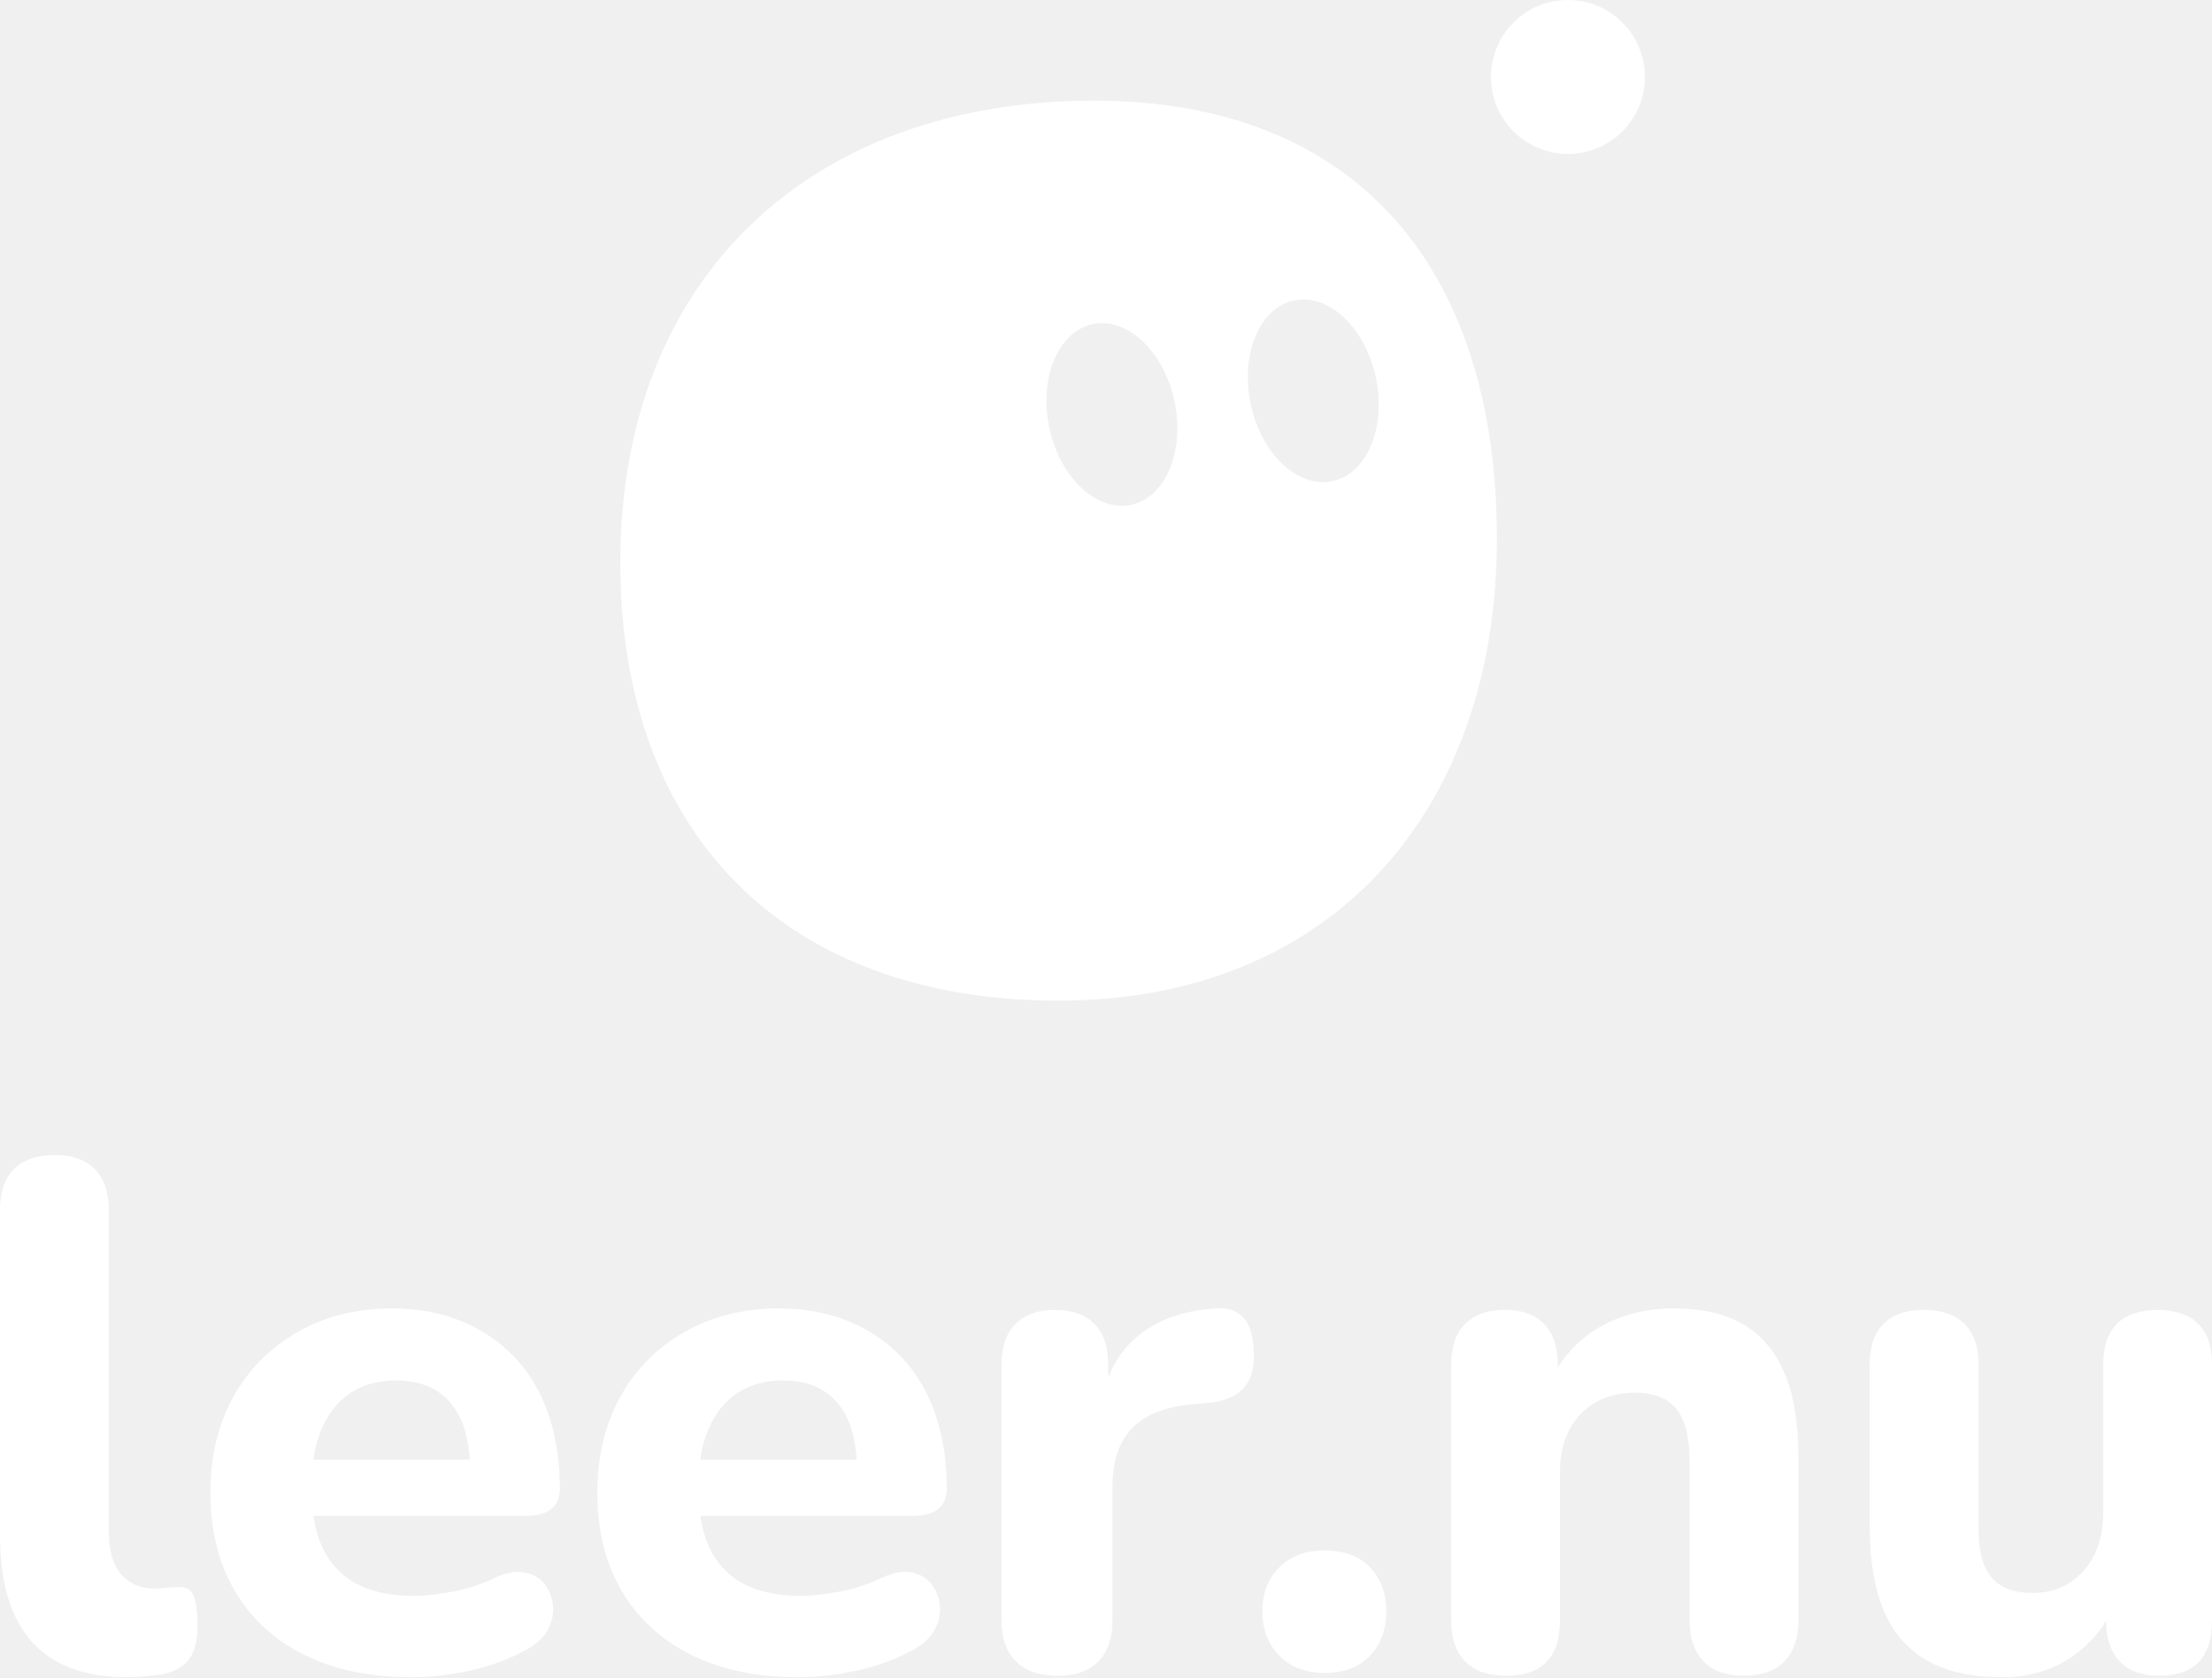
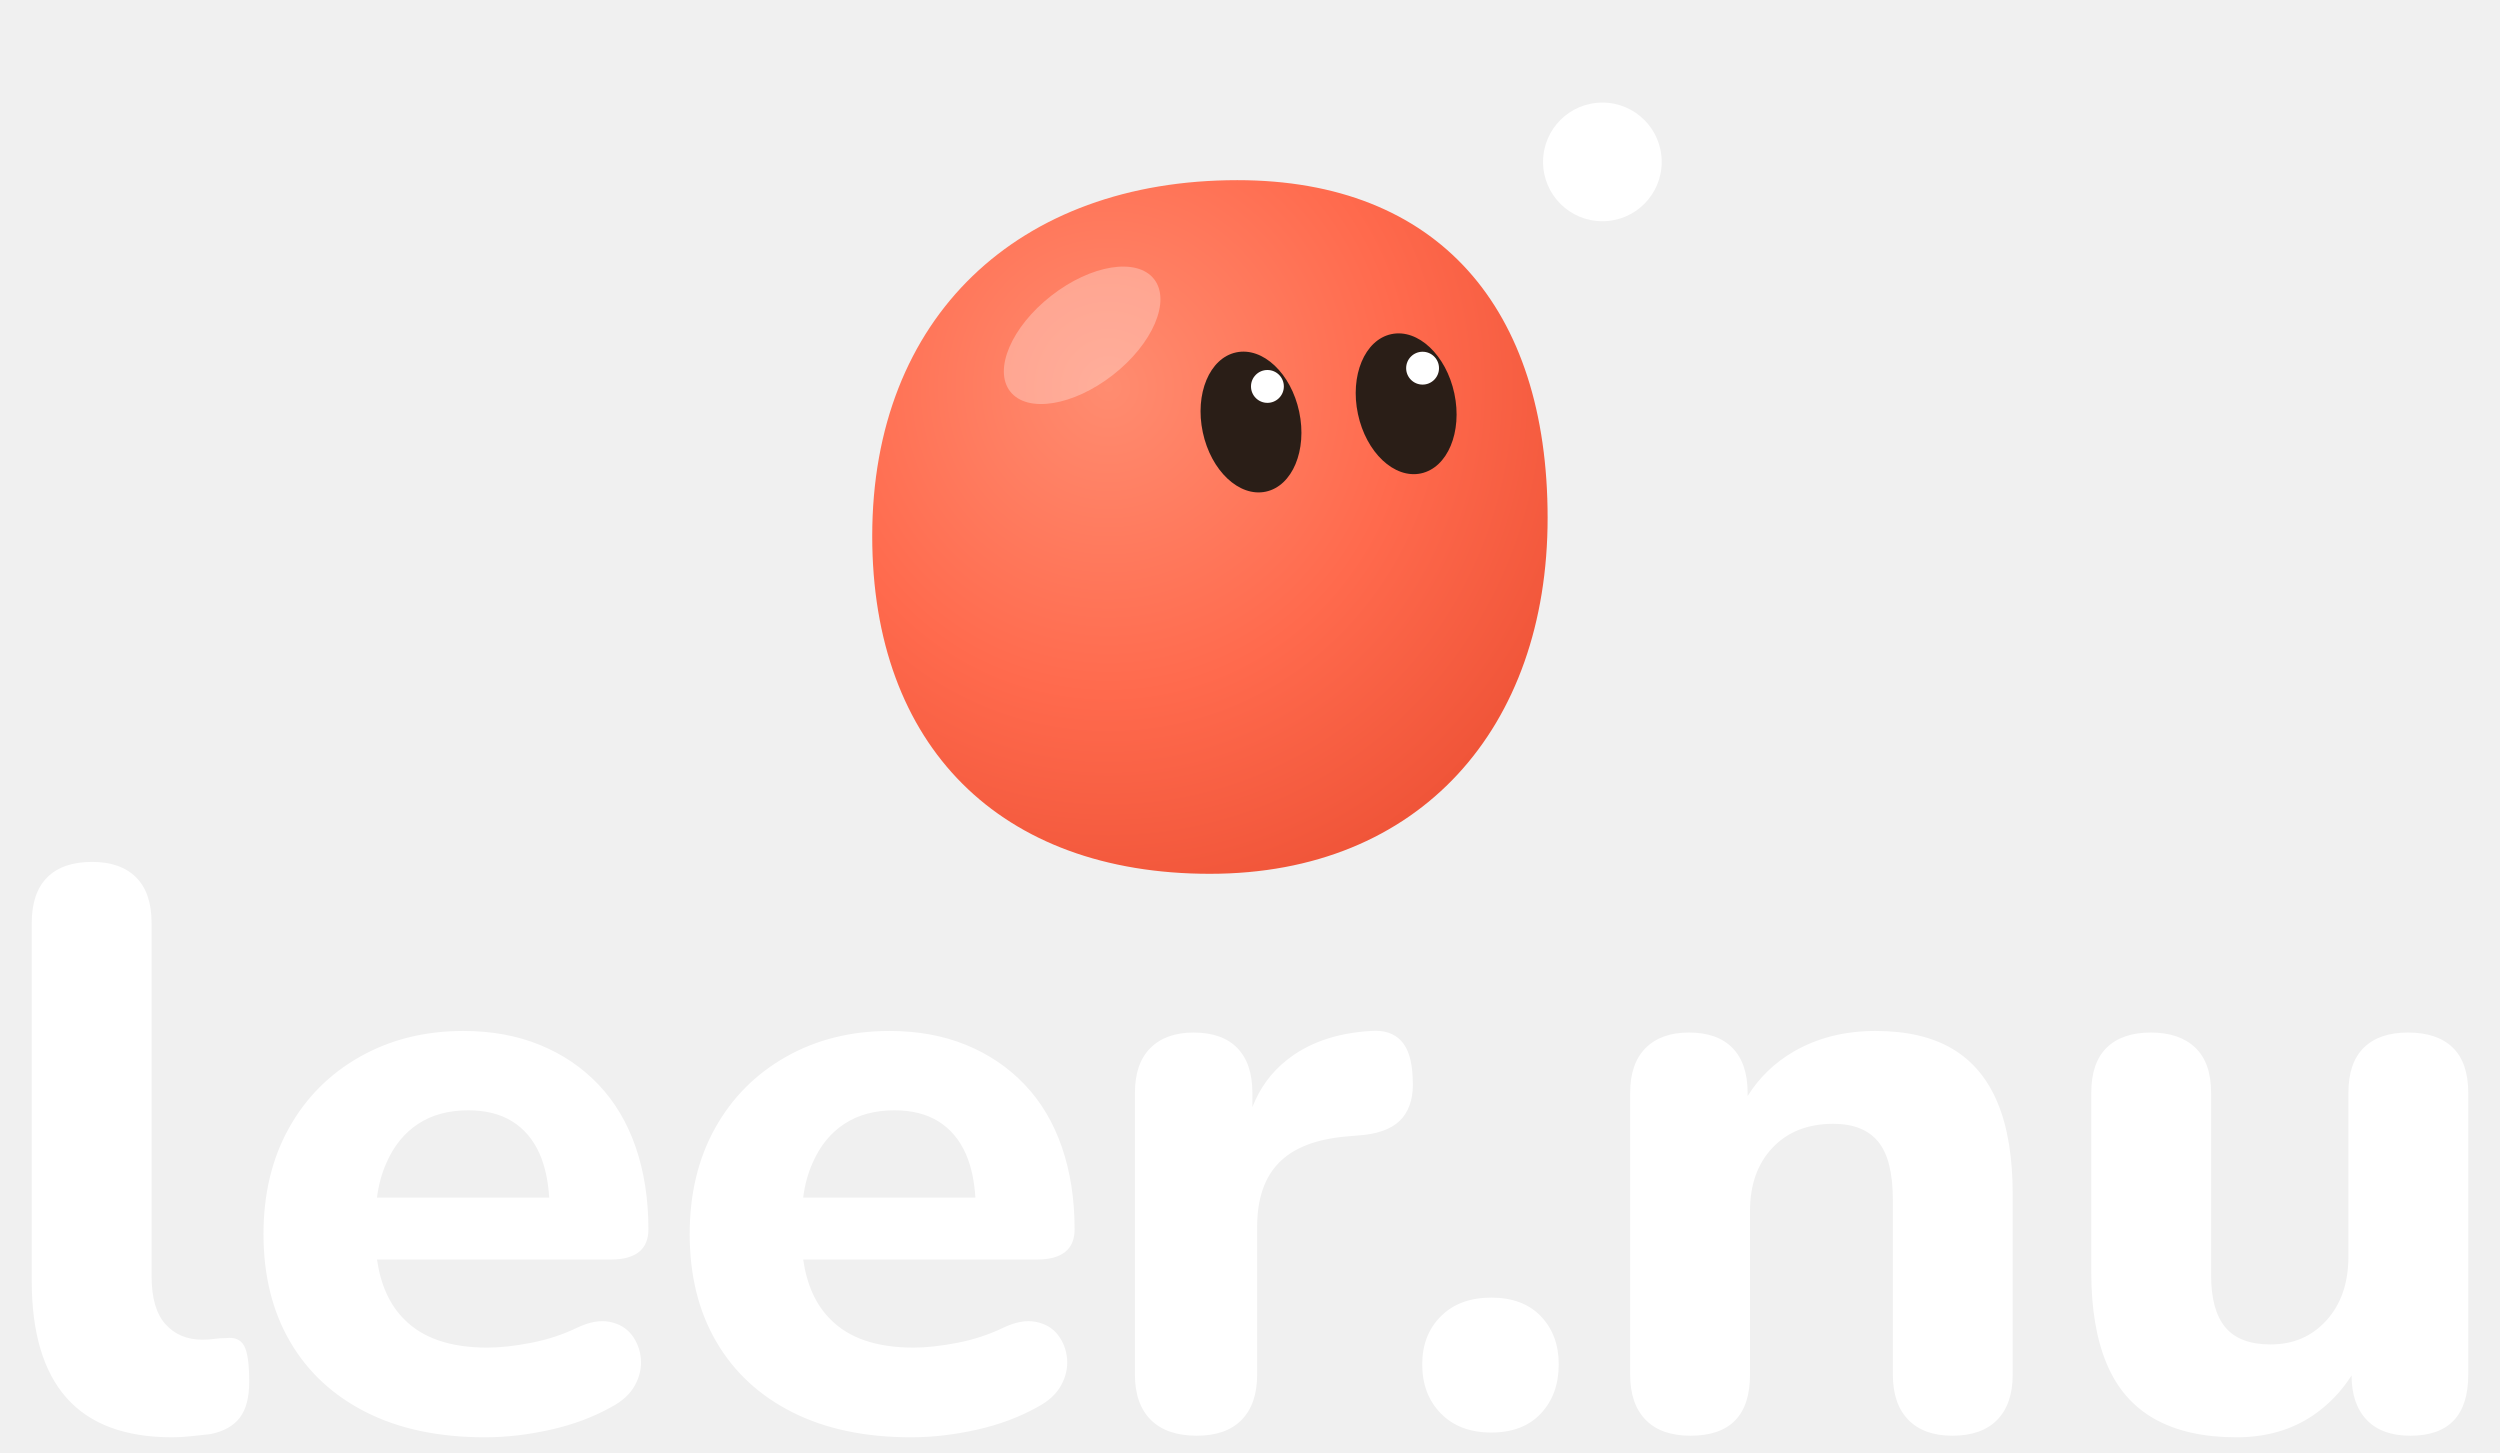
- <svg xmlns="http://www.w3.org/2000/svg" viewBox="0 -2317.45 3070 2328.45" role="img" aria-label="leer.nu">
-   <g transform="translate(762.28 -2473.63) scale(16.44)">
-     <path d="M46 18C68 18 80 32 80 55C80 78 66 94 43 94C20 94 6 80 6 57C6 33 22 18 46 18ZM52.782 43.377A5.4 7.8 -12 1 0 42.218 45.623A5.4 7.8 -12 1 0 52.782 43.377ZM69.782 41.377A5.4 7.8 -12 1 0 59.218 43.623A5.4 7.8 -12 1 0 69.782 41.377Z" fill="#FFFFFF" fill-rule="evenodd" />
-     <path d="M79.5 16A6.5 6.5 0 1 0 92.5 16A6.5 6.5 0 1 0 79.5 16Z" fill="#FFFFFF" />
+ <svg xmlns="http://www.w3.org/2000/svg" viewBox="-40 -1800 3150 1830" role="img" aria-label="leer.nu">
+   <g transform="translate(990 -1780) scale(11.5)">
+     <defs>
+       <radialGradient id="lg8" cx="35%" cy="30%" r="80%">
+         <stop offset="0" stop-color="#FF8C70" />
+         <stop offset=".55" stop-color="#FF6A4D" />
+         <stop offset="1" stop-color="#EE5236" />
+       </radialGradient>
+     </defs>
+     <path d="M46 18C68 18 80 32 80 55C80 78 66 94 43 94C20 94 6 80 6 57C6 33 22 18 46 18Z" fill="url(#lg8)" />
+     <ellipse cx="29" cy="35" rx="10" ry="5.5" transform="rotate(-38 29 35)" fill="#fff" opacity=".3" />
+     <g class="eyes">
+       <ellipse cx="47.5" cy="44.5" rx="5.4" ry="7.8" transform="rotate(-12 47.5 44.5)" fill="#2A1E17" />
+       <ellipse cx="64.5" cy="42.5" rx="5.4" ry="7.8" transform="rotate(-12 64.5 42.5)" fill="#2A1E17" />
+       <circle cx="49.3" cy="40.6" r="1.8" fill="#fff" />
+       <circle cx="66.3" cy="38.6" r="1.8" fill="#fff" />
+     </g>
+     <circle class="tdot" cx="86" cy="16" r="6.5" fill="#FFFFFF" />
  </g>
  <path d="M177 11Q88 11 44.0 -38.5Q0 -88 0 -186V-637Q0 -675 19.5 -694.5Q39 -714 76 -714Q112 -714 131.5 -694.5Q151 -675 151 -637V-192Q151 -151 168.5 -131.5Q186 -112 215 -112Q223 -112 230.0 -113.0Q237 -114 245 -114Q261 -116 267.5 -104.5Q274 -93 274 -59Q274 -29 262.0 -13.5Q250 2 225 7Q215 8 202.0 9.5Q189 11 177 11ZM571 11Q484 11 421.5 -20.5Q359 -52 325.5 -109.5Q292 -167 292 -245Q292 -321 324.0 -378.5Q356 -436 413.5 -468.5Q471 -501 544 -501Q597 -501 640.0 -483.5Q683 -466 714.0 -433.5Q745 -401 761.0 -354.5Q777 -308 777 -251Q777 -232 765.0 -222.5Q753 -213 730 -213H435Q442 -165 469 -138Q504 -102 574 -102Q598 -102 629.0 -108.0Q660 -114 687 -127Q710 -138 728.0 -134.5Q746 -131 756.0 -118.0Q766 -105 767.5 -88.0Q769 -71 760.0 -54.5Q751 -38 730 -27Q696 -8 653.5 1.5Q611 11 571 11ZM435 -291H652Q650 -323 640 -346Q628 -373 605.5 -387.0Q583 -401 550 -401Q513 -401 487.0 -384.0Q461 -367 447 -335Q438 -315 435 -291ZM1108 11Q1021 11 958.5 -20.5Q896 -52 862.5 -109.5Q829 -167 829 -245Q829 -321 861.0 -378.5Q893 -436 950.5 -468.5Q1008 -501 1081 -501Q1134 -501 1177.0 -483.5Q1220 -466 1251.0 -433.5Q1282 -401 1298.0 -354.5Q1314 -308 1314 -251Q1314 -232 1302.0 -222.5Q1290 -213 1267 -213H972Q979 -165 1006 -138Q1041 -102 1111 -102Q1135 -102 1166.0 -108.0Q1197 -114 1224 -127Q1247 -138 1265.0 -134.5Q1283 -131 1293.0 -118.0Q1303 -105 1304.5 -88.0Q1306 -71 1297.0 -54.5Q1288 -38 1267 -27Q1233 -8 1190.5 1.5Q1148 11 1108 11ZM972 -291H1189Q1187 -323 1177 -346Q1165 -373 1142.5 -387.0Q1120 -401 1087 -401Q1050 -401 1024.0 -384.0Q998 -367 984 -335Q975 -315 972 -291ZM1468 9Q1430 9 1410.0 -11.0Q1390 -31 1390 -68V-423Q1390 -460 1409.5 -479.5Q1429 -499 1464 -499Q1500 -499 1519.0 -479.5Q1538 -460 1538 -423V-405Q1552 -441 1581 -464Q1622 -497 1687 -501Q1712 -503 1725.5 -488.5Q1739 -474 1740 -441Q1742 -410 1727.5 -392.0Q1713 -374 1679 -370L1656 -368Q1599 -363 1571.5 -335.0Q1544 -307 1544 -254V-68Q1544 -31 1524.5 -11.0Q1505 9 1468 9ZM2090 9Q2053 9 2033.5 -11.0Q2014 -31 2014 -68V-423Q2014 -460 2033.5 -479.5Q2053 -499 2088 -499Q2124 -499 2143.0 -479.5Q2162 -460 2162 -423V-419Q2184 -454 2220 -475Q2265 -501 2323 -501Q2382 -501 2420.0 -478.5Q2458 -456 2477.0 -410.5Q2496 -365 2496 -295V-68Q2496 -31 2476.5 -11.0Q2457 9 2420 9Q2384 9 2364.5 -11.0Q2345 -31 2345 -68V-288Q2345 -339 2326.5 -361.5Q2308 -384 2270 -384Q2222 -384 2193.5 -354.0Q2165 -324 2165 -274V-68Q2165 9 2090 9ZM2778 11Q2716 11 2675.0 -12.0Q2634 -35 2614.5 -81.5Q2595 -128 2595 -197V-423Q2595 -461 2614.5 -480.0Q2634 -499 2670.0 -499.0Q2706 -499 2726.0 -480.0Q2746 -461 2746 -423V-193Q2746 -149 2764.0 -127.5Q2782 -106 2821 -106Q2864 -106 2891.5 -136.5Q2919 -167 2919 -217V-423Q2919 -461 2938.5 -480.0Q2958 -499 2994 -499Q3031 -499 3050.5 -480.0Q3070 -461 3070 -423V-68Q3070 9 2997 9Q2961 9 2942 -11Q2923 -31 2923 -67Q2904 -37 2875 -17Q2834 11 2778 11Z" fill="#FFFFFF" />
-   <path d="M1839 5Q1799 5 1775.5 -19.0Q1752 -43 1752 -81Q1752 -118 1775.5 -141.5Q1799 -165 1839 -165Q1879 -165 1901.5 -141.5Q1924 -118 1924 -81Q1924 -43 1901.5 -19.0Q1879 5 1839 5Z" fill="#FFFFFF" />
+   <path class="wdot" d="M1839 5Q1799 5 1775.5 -19.0Q1752 -43 1752 -81Q1752 -118 1775.5 -141.5Q1799 -165 1839 -165Q1879 -165 1901.5 -141.5Q1924 -118 1924 -81Q1924 -43 1901.5 -19.0Q1879 5 1839 5Z" fill="#FFFFFF" />
</svg>
